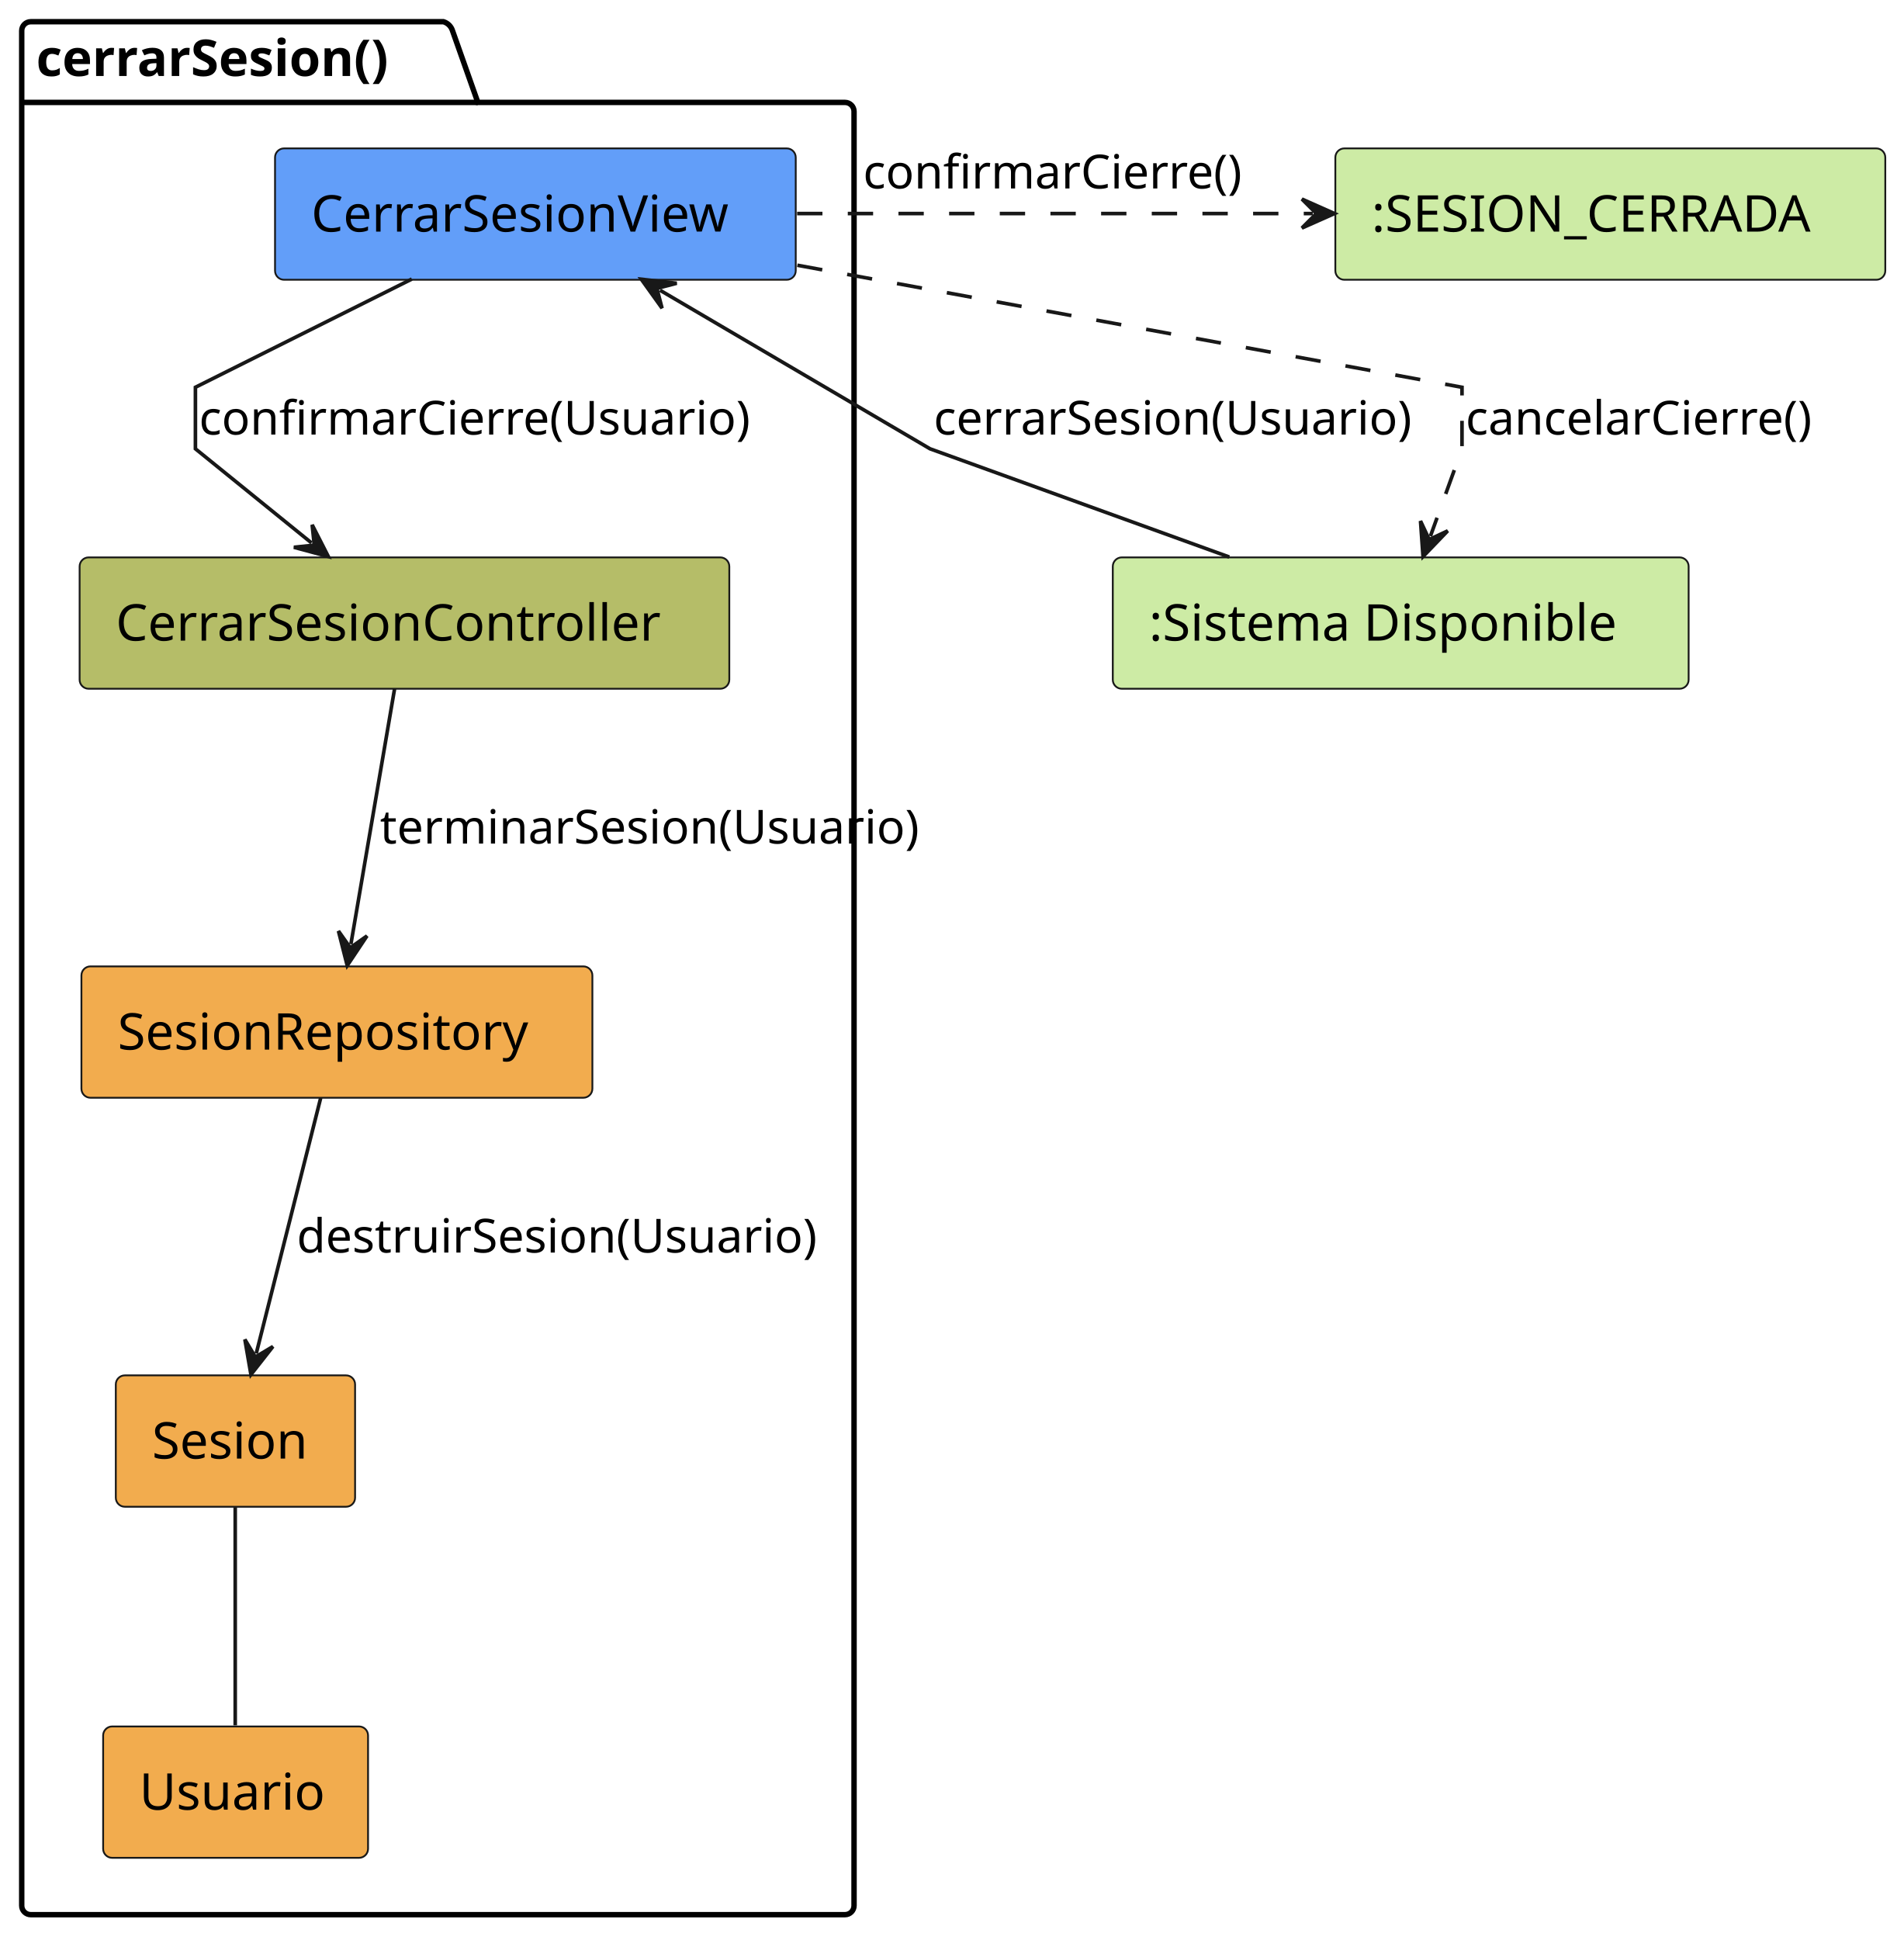
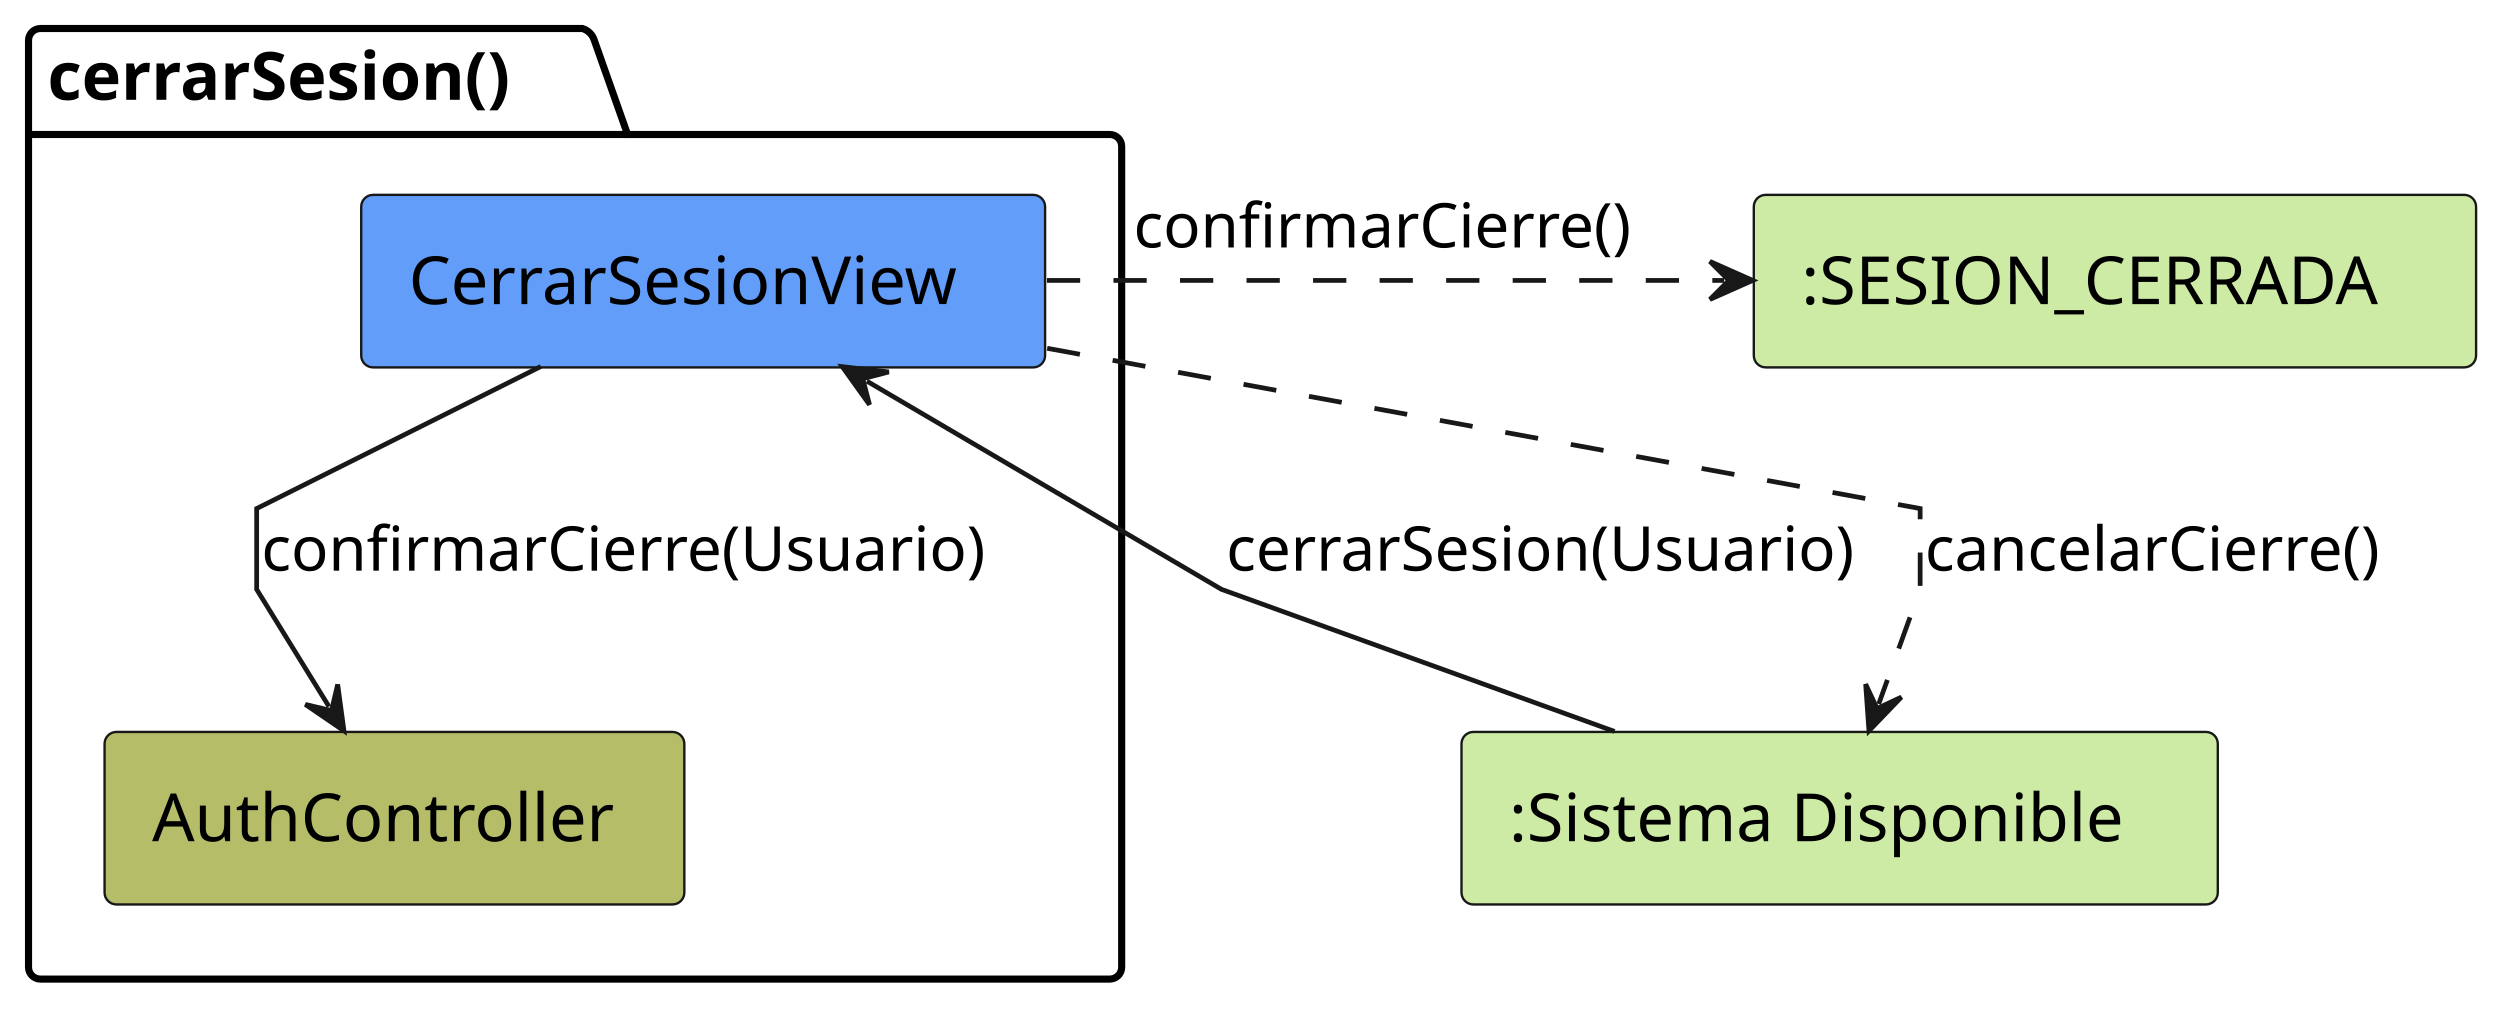
- <svg xmlns="http://www.w3.org/2000/svg" contentStyleType="text/css" data-diagram-type="DESCRIPTION" height="536px" preserveAspectRatio="none" style="width:526px;height:536px;background:#FFFFFF;" version="1.1" viewBox="0 0 526 536" width="526px" zoomAndPan="magnify">
+ <svg xmlns="http://www.w3.org/2000/svg" contentStyleType="text/css" data-diagram-type="DESCRIPTION" height="213px" preserveAspectRatio="none" style="width:526px;height:213px;background:#FFFFFF;" version="1.1" viewBox="0 0 526 213" width="526px" zoomAndPan="magnify">
  <defs />
  <g>
-     <g class="cluster" data-entity="cerrarSesion" data-source-line="4" data-uid="ent0003" id="cluster_cerrarSesion">
-       <path d="M8.5,6 L122.546,6 A3.75,3.75 0 0 1 125.046,8.5 L132.046,28.297 L233.5,28.297 A2.5,2.5 0 0 1 236,30.797 L236,526.5 A2.5,2.5 0 0 1 233.5,529 L8.5,529 A2.5,2.5 0 0 1 6,526.5 L6,8.5 A2.5,2.5 0 0 1 8.5,6" fill="none" style="stroke:#000000;stroke-width:1.5;" />
+     <g class="cluster" data-qualified-name="cerrarSesion" data-source-line="4" id="ent0003">
+       <path d="M8.5,6 L122.546,6 A3.75,3.75 0 0 1 125.046,8.5 L132.046,28.297 L233.5,28.297 A2.5,2.5 0 0 1 236,30.797 L236,203.5 A2.5,2.5 0 0 1 233.5,206 L8.5,206 A2.5,2.5 0 0 1 6,203.5 L6,8.5 A2.5,2.5 0 0 1 8.5,6" fill="none" style="stroke:#000000;stroke-width:1.5;" />
      <line style="stroke:#000000;stroke-width:1.5;" x1="6" x2="132.046" y1="28.297" y2="28.297" />
      <text fill="#000000" font-family="sans-serif" font-size="14" font-weight="bold" lengthAdjust="spacing" textLength="113.046" x="10" y="20.995">cerrarSesion()</text>
    </g>
-     <g class="entity" data-entity="CerrarSesionView" data-source-line="5" data-uid="ent0004" id="entity_CerrarSesionView">
+     <g class="entity" data-qualified-name="cerrarSesion.CerrarSesionView" data-source-line="5" id="ent0004">
      <rect fill="#629EF9" height="36.297" rx="2.5" ry="2.5" style="stroke:#181818;stroke-width:0.5;" width="143.888" x="76" y="41" />
      <text fill="#000000" font-family="sans-serif" font-size="14" lengthAdjust="spacing" textLength="123.888" x="86" y="63.995">CerrarSesionView</text>
    </g>
-     <g class="entity" data-entity="CerrarSesionController" data-source-line="6" data-uid="ent0005" id="entity_CerrarSesionController">
-       <rect fill="#B5BD68" height="36.297" rx="2.5" ry="2.5" style="stroke:#181818;stroke-width:0.5;" width="179.53" x="22" y="154" />
-       <text fill="#000000" font-family="sans-serif" font-size="14" lengthAdjust="spacing" textLength="159.53" x="32" y="176.995">CerrarSesionController</text>
+     <g class="entity" data-qualified-name="cerrarSesion.AuthController" data-source-line="6" id="ent0005">
+       <rect fill="#B5BD68" height="36.297" rx="2.5" ry="2.5" style="stroke:#181818;stroke-width:0.5;" width="121.985" x="22" y="154" />
+       <text fill="#000000" font-family="sans-serif" font-size="14" lengthAdjust="spacing" textLength="101.985" x="32" y="176.995">AuthController</text>
    </g>
-     <g class="entity" data-entity="SesionRepository" data-source-line="7" data-uid="ent0006" id="entity_SesionRepository">
-       <rect fill="#F2AC4E" height="36.297" rx="2.5" ry="2.5" style="stroke:#181818;stroke-width:0.5;" width="141.194" x="22.5" y="267" />
-       <text fill="#000000" font-family="sans-serif" font-size="14" lengthAdjust="spacing" textLength="121.194" x="32.5" y="289.995">SesionRepository</text>
-     </g>
-     <g class="entity" data-entity="Sesion" data-source-line="8" data-uid="ent0007" id="entity_Sesion">
-       <rect fill="#F2AC4E" height="36.297" rx="2.5" ry="2.5" style="stroke:#181818;stroke-width:0.5;" width="66.122" x="32" y="380" />
-       <text fill="#000000" font-family="sans-serif" font-size="14" lengthAdjust="spacing" textLength="46.122" x="42" y="402.995">Sesion</text>
-     </g>
-     <g class="entity" data-entity="Usuario" data-source-line="9" data-uid="ent0008" id="entity_Usuario">
-       <rect fill="#F2AC4E" height="36.297" rx="2.5" ry="2.5" style="stroke:#181818;stroke-width:0.5;" width="73.204" x="28.5" y="477" />
-       <text fill="#000000" font-family="sans-serif" font-size="14" lengthAdjust="spacing" textLength="53.204" x="38.5" y="499.995">Usuario</text>
-     </g>
-     <g class="entity" data-entity="SistemaDisponible" data-source-line="3" data-uid="ent0002" id="entity_SistemaDisponible">
+     <g class="entity" data-qualified-name="SistemaDisponible" data-source-line="3" id="ent0002">
      <rect fill="#CDEBA5" height="36.297" rx="2.5" ry="2.5" style="stroke:#181818;stroke-width:0.5;" width="159.125" x="307.5" y="154" />
      <text fill="#000000" font-family="sans-serif" font-size="14" lengthAdjust="spacing" textLength="139.125" x="317.5" y="176.995">:Sistema Disponible</text>
    </g>
-     <g class="entity" data-entity="SESIONCERRADA" data-source-line="12" data-uid="ent0009" id="entity_SESIONCERRADA">
+     <g class="entity" data-qualified-name="SESIONCERRADA" data-source-line="9" id="ent0006">
      <rect fill="#CDEBA5" height="36.297" rx="2.5" ry="2.5" style="stroke:#181818;stroke-width:0.5;" width="151.968" x="369" y="41" />
      <text fill="#000000" font-family="sans-serif" font-size="14" lengthAdjust="spacing" textLength="131.968" x="379" y="63.995">:SESION_CERRADA</text>
    </g>
-     <g class="link" data-entity-1="SistemaDisponible" data-entity-2="CerrarSesionView" data-source-line="14" data-uid="lnk10" id="link_SistemaDisponible_CerrarSesionView">
+     <g class="link" data-entity-1="ent0002" data-entity-2="ent0004" data-link-type="dependency" data-source-line="11" id="lnk7">
      <path d="M339.7,153.9 C302.53,140.46 257,124 257,124 C257,124 214.674,99.148 182.384,80.188" fill="none" id="SistemaDisponible-to-CerrarSesionView" style="stroke:#181818;stroke-width:1;" />
      <polygon fill="#181818" points="177.21,77.15,182.946,85.156,181.522,79.682,186.996,78.258,177.21,77.15" style="stroke:#181818;stroke-width:1;" />
      <text fill="#000000" font-family="sans-serif" font-size="13" lengthAdjust="spacing" textLength="141.521" x="258" y="120.067">cerrarSesion(Usuario)</text>
    </g>
-     <g class="link" data-entity-1="CerrarSesionView" data-entity-2="SistemaDisponible" data-source-line="23" data-uid="lnk15" id="link_CerrarSesionView_SistemaDisponible">
+     <g class="link" data-entity-1="ent0004" data-entity-2="ent0002" data-link-type="dependency" data-source-line="15" id="lnk9">
      <path d="M220.33,73.28 C296.03,87.18 404,107 404,107 C404,107 404,124 404,124 C404,124 400.133,134.708 395.273,148.129" fill="none" id="CerrarSesionView-to-SistemaDisponible" style="stroke:#181818;stroke-width:1;stroke-dasharray:7,7;" />
      <polygon fill="#181818" points="393.23,153.77,400.055,146.67,394.933,149.069,392.534,143.946,393.23,153.77" style="stroke:#181818;stroke-width:1;" />
      <text fill="#000000" font-family="sans-serif" font-size="13" lengthAdjust="spacing" textLength="104.939" x="405" y="120.067">cancelarCierre()</text>
    </g>
-     <g class="link" data-entity-1="CerrarSesionView" data-entity-2="CerrarSesionController" data-source-line="16" data-uid="lnk11" id="link_CerrarSesionView_CerrarSesionController">
-       <path d="M113.8,77.1 C86.92,90.54 54,107 54,107 C54,107 54,124 54,124 C54,124 69.52,136.571 86.07,149.991" fill="none" id="CerrarSesionView-to-CerrarSesionController" style="stroke:#181818;stroke-width:1;" />
-       <polygon fill="#181818" points="90.73,153.77,86.259,144.995,86.846,150.621,81.22,151.208,90.73,153.77" style="stroke:#181818;stroke-width:1;" />
+     <g class="link" data-entity-1="ent0004" data-entity-2="ent0005" data-link-type="dependency" data-source-line="13" id="lnk8">
+       <path d="M113.8,77.1 C86.92,90.54 54,107 54,107 C54,107 54,124 54,124 C54,124 60.94,135.244 69.219,148.664" fill="none" id="CerrarSesionView-to-AuthController" style="stroke:#181818;stroke-width:1;" />
+       <polygon fill="#181818" points="72.37,153.77,71.048,144.01,69.745,149.515,64.24,148.211,72.37,153.77" style="stroke:#181818;stroke-width:1;" />
      <text fill="#000000" font-family="sans-serif" font-size="13" lengthAdjust="spacing" textLength="161.77" x="55" y="120.067">confirmarCierre(Usuario)</text>
    </g>
-     <g class="link" data-entity-1="CerrarSesionController" data-entity-2="SesionRepository" data-source-line="18" data-uid="lnk12" id="link_CerrarSesionController_SesionRepository">
-       <path d="M109.03,190.34 C105.46,211.2 100.522,240.066 96.962,260.866" fill="none" id="CerrarSesionController-to-SesionRepository" style="stroke:#181818;stroke-width:1;" />
-       <polygon fill="#181818" points="95.95,266.78,101.411,258.584,96.793,261.852,93.526,257.234,95.95,266.78" style="stroke:#181818;stroke-width:1;" />
-       <text fill="#000000" font-family="sans-serif" font-size="13" lengthAdjust="spacing" textLength="158.641" x="105" y="233.067">terminarSesion(Usuario)</text>
-     </g>
-     <g class="link" data-entity-1="SesionRepository" data-entity-2="Sesion" data-source-line="19" data-uid="lnk13" id="link_SesionRepository_Sesion">
-       <path d="M88.62,303.34 C83.36,324.2 76.058,353.163 70.808,373.962" fill="none" id="SesionRepository-to-Sesion" style="stroke:#181818;stroke-width:1;" />
-       <polygon fill="#181818" points="69.34,379.78,75.421,372.033,70.564,374.932,67.664,370.075,69.34,379.78" style="stroke:#181818;stroke-width:1;" />
-       <text fill="#000000" font-family="sans-serif" font-size="13" lengthAdjust="spacing" textLength="153.036" x="82" y="346.067">destruirSesion(Usuario)</text>
-     </g>
-     <g class="link" data-entity-1="Sesion" data-entity-2="Usuario" data-source-line="21" data-uid="lnk14" id="link_Sesion_Usuario">
-       <path d="M65,416.42 C65,433.57 65,459.58 65,476.69" fill="none" id="Sesion-Usuario" style="stroke:#181818;stroke-width:1;" />
-     </g>
-     <g class="link" data-entity-1="CerrarSesionView" data-entity-2="SESIONCERRADA" data-source-line="24" data-uid="lnk16" id="link_CerrarSesionView_SESIONCERRADA">
+     <g class="link" data-entity-1="ent0004" data-entity-2="ent0006" data-link-type="dependency" data-source-line="16" id="lnk10">
      <path d="M220.27,59 C265.26,59 317.05,59 362.76,59" fill="none" id="CerrarSesionView-to-SESIONCERRADA" style="stroke:#181818;stroke-width:1;stroke-dasharray:7,7;" />
      <polygon fill="#181818" points="368.76,59,359.76,55,363.76,59,359.76,63,368.76,59" style="stroke:#181818;stroke-width:1;" />
      <text fill="#000000" font-family="sans-serif" font-size="13" lengthAdjust="spacing" textLength="112.366" x="238.5" y="52.067">confirmarCierre()</text>
    </g>
  </g>
</svg>
